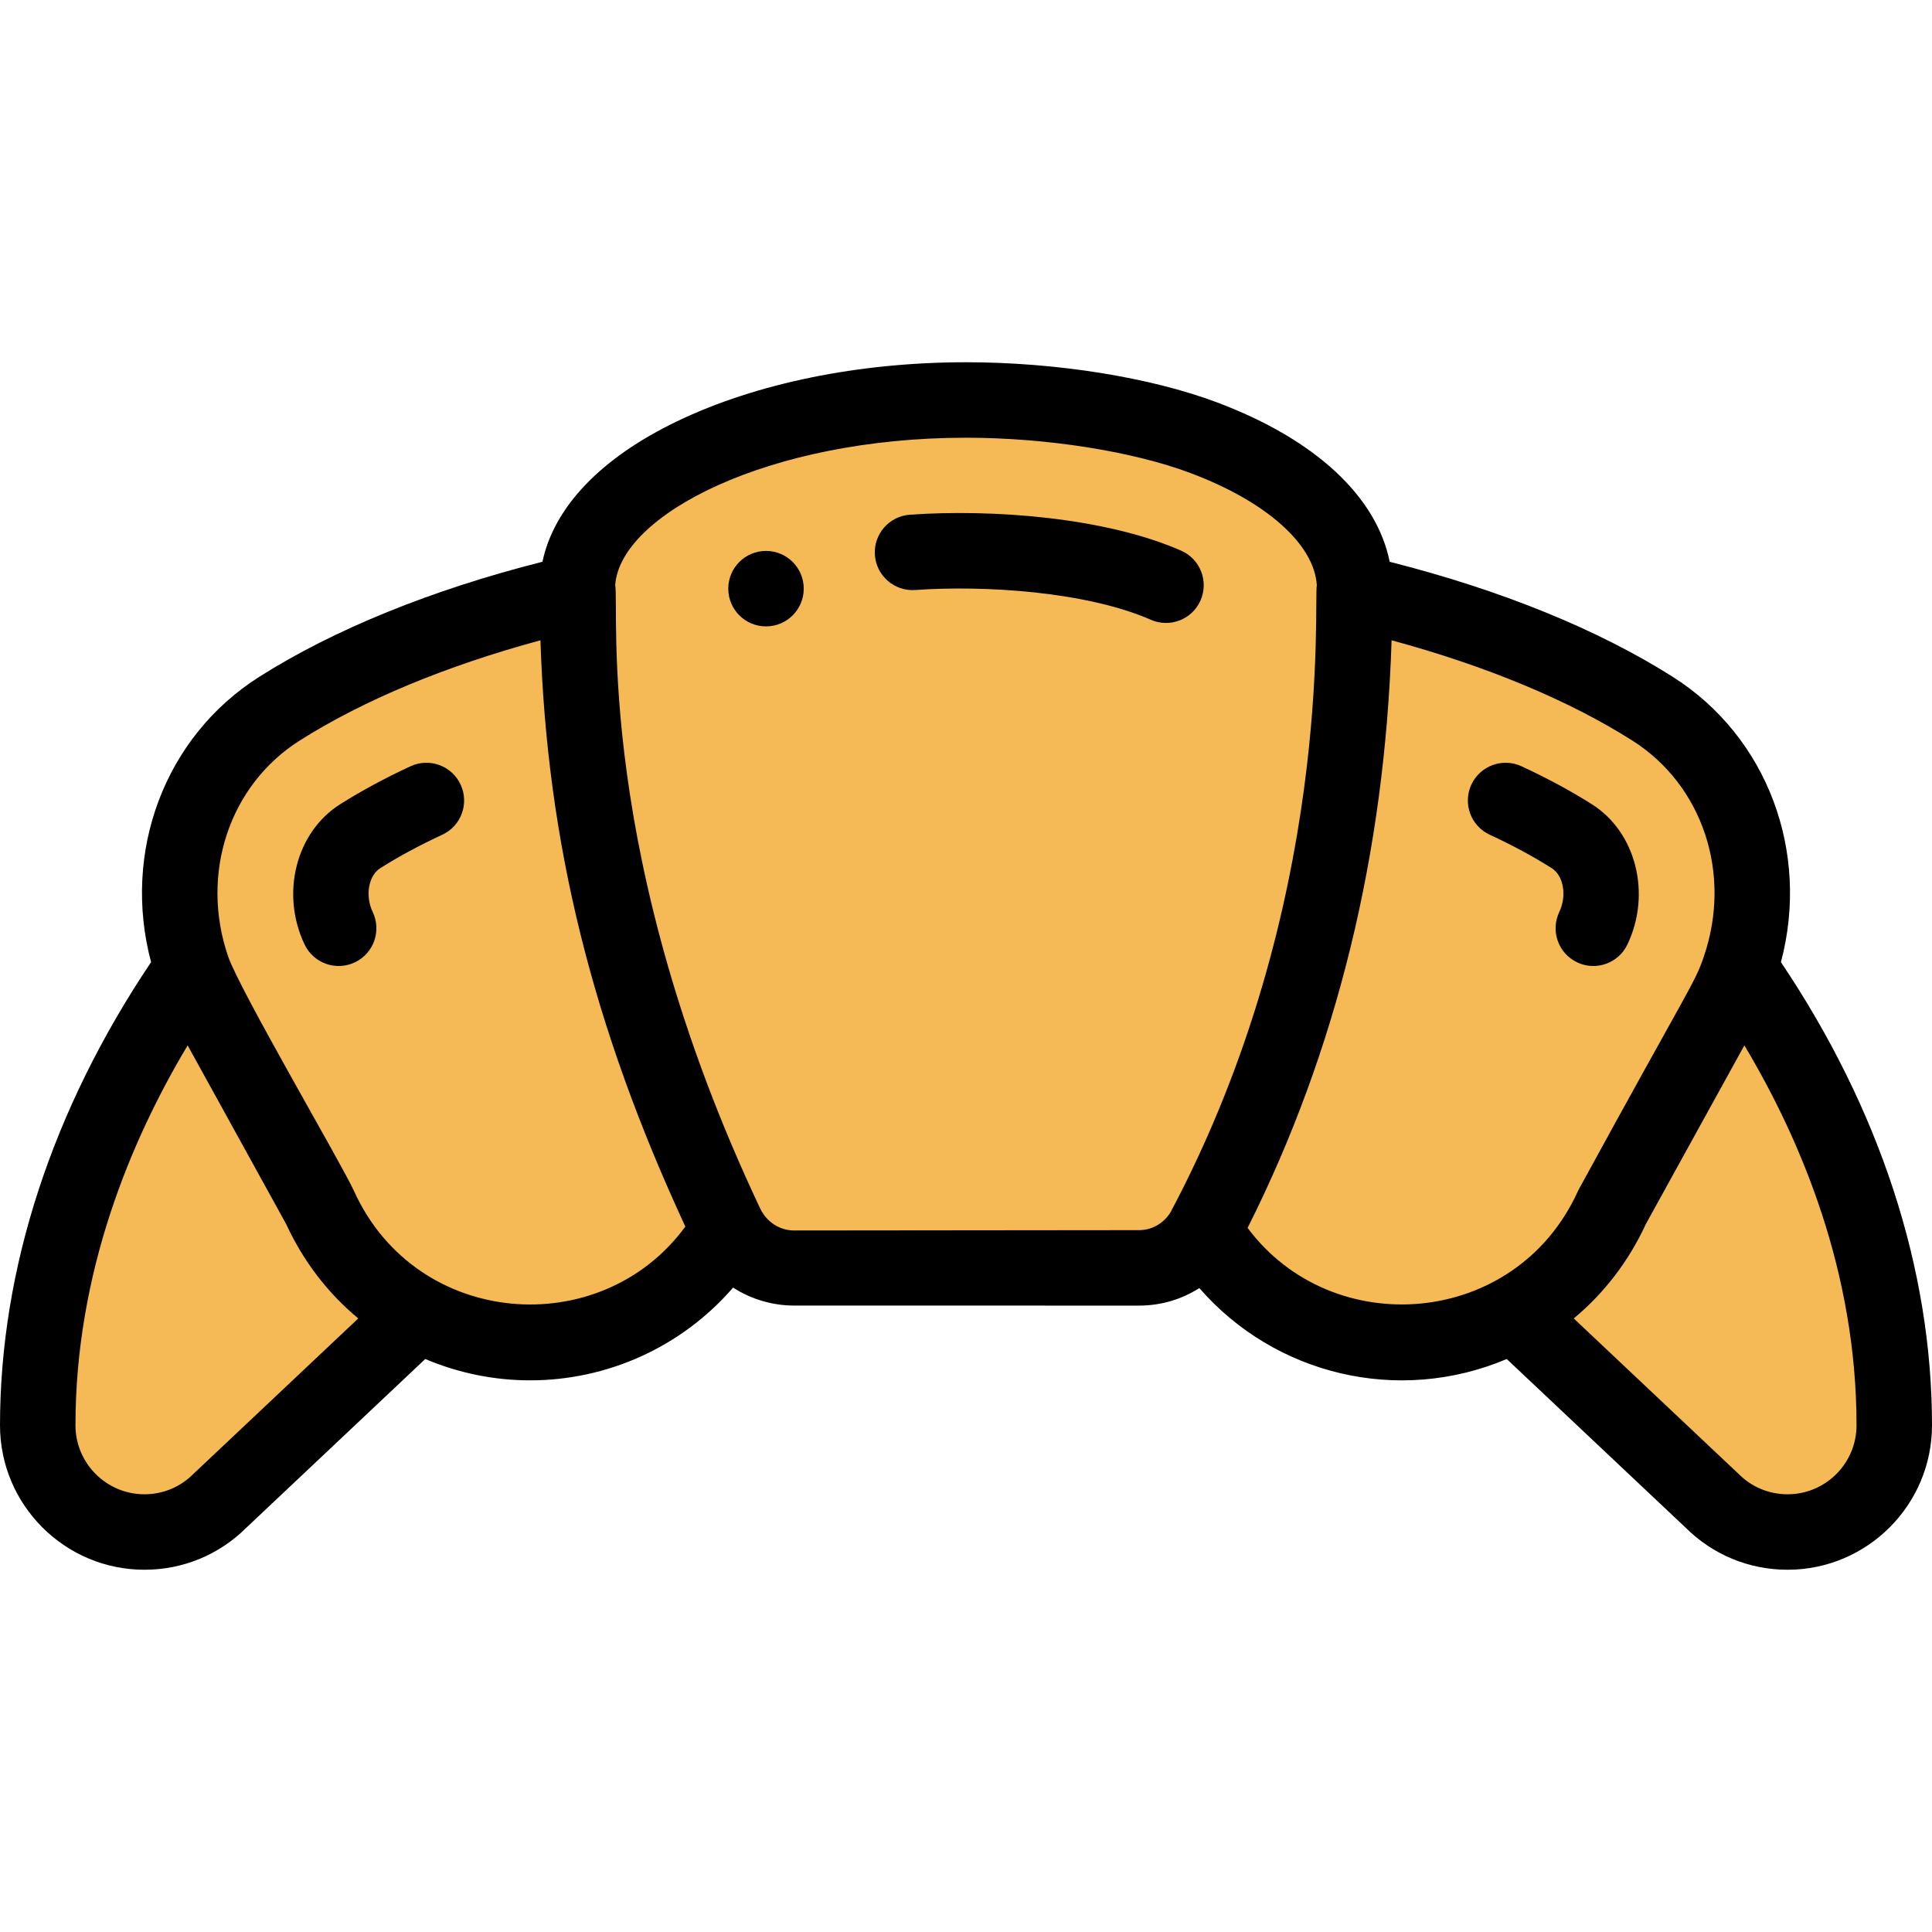
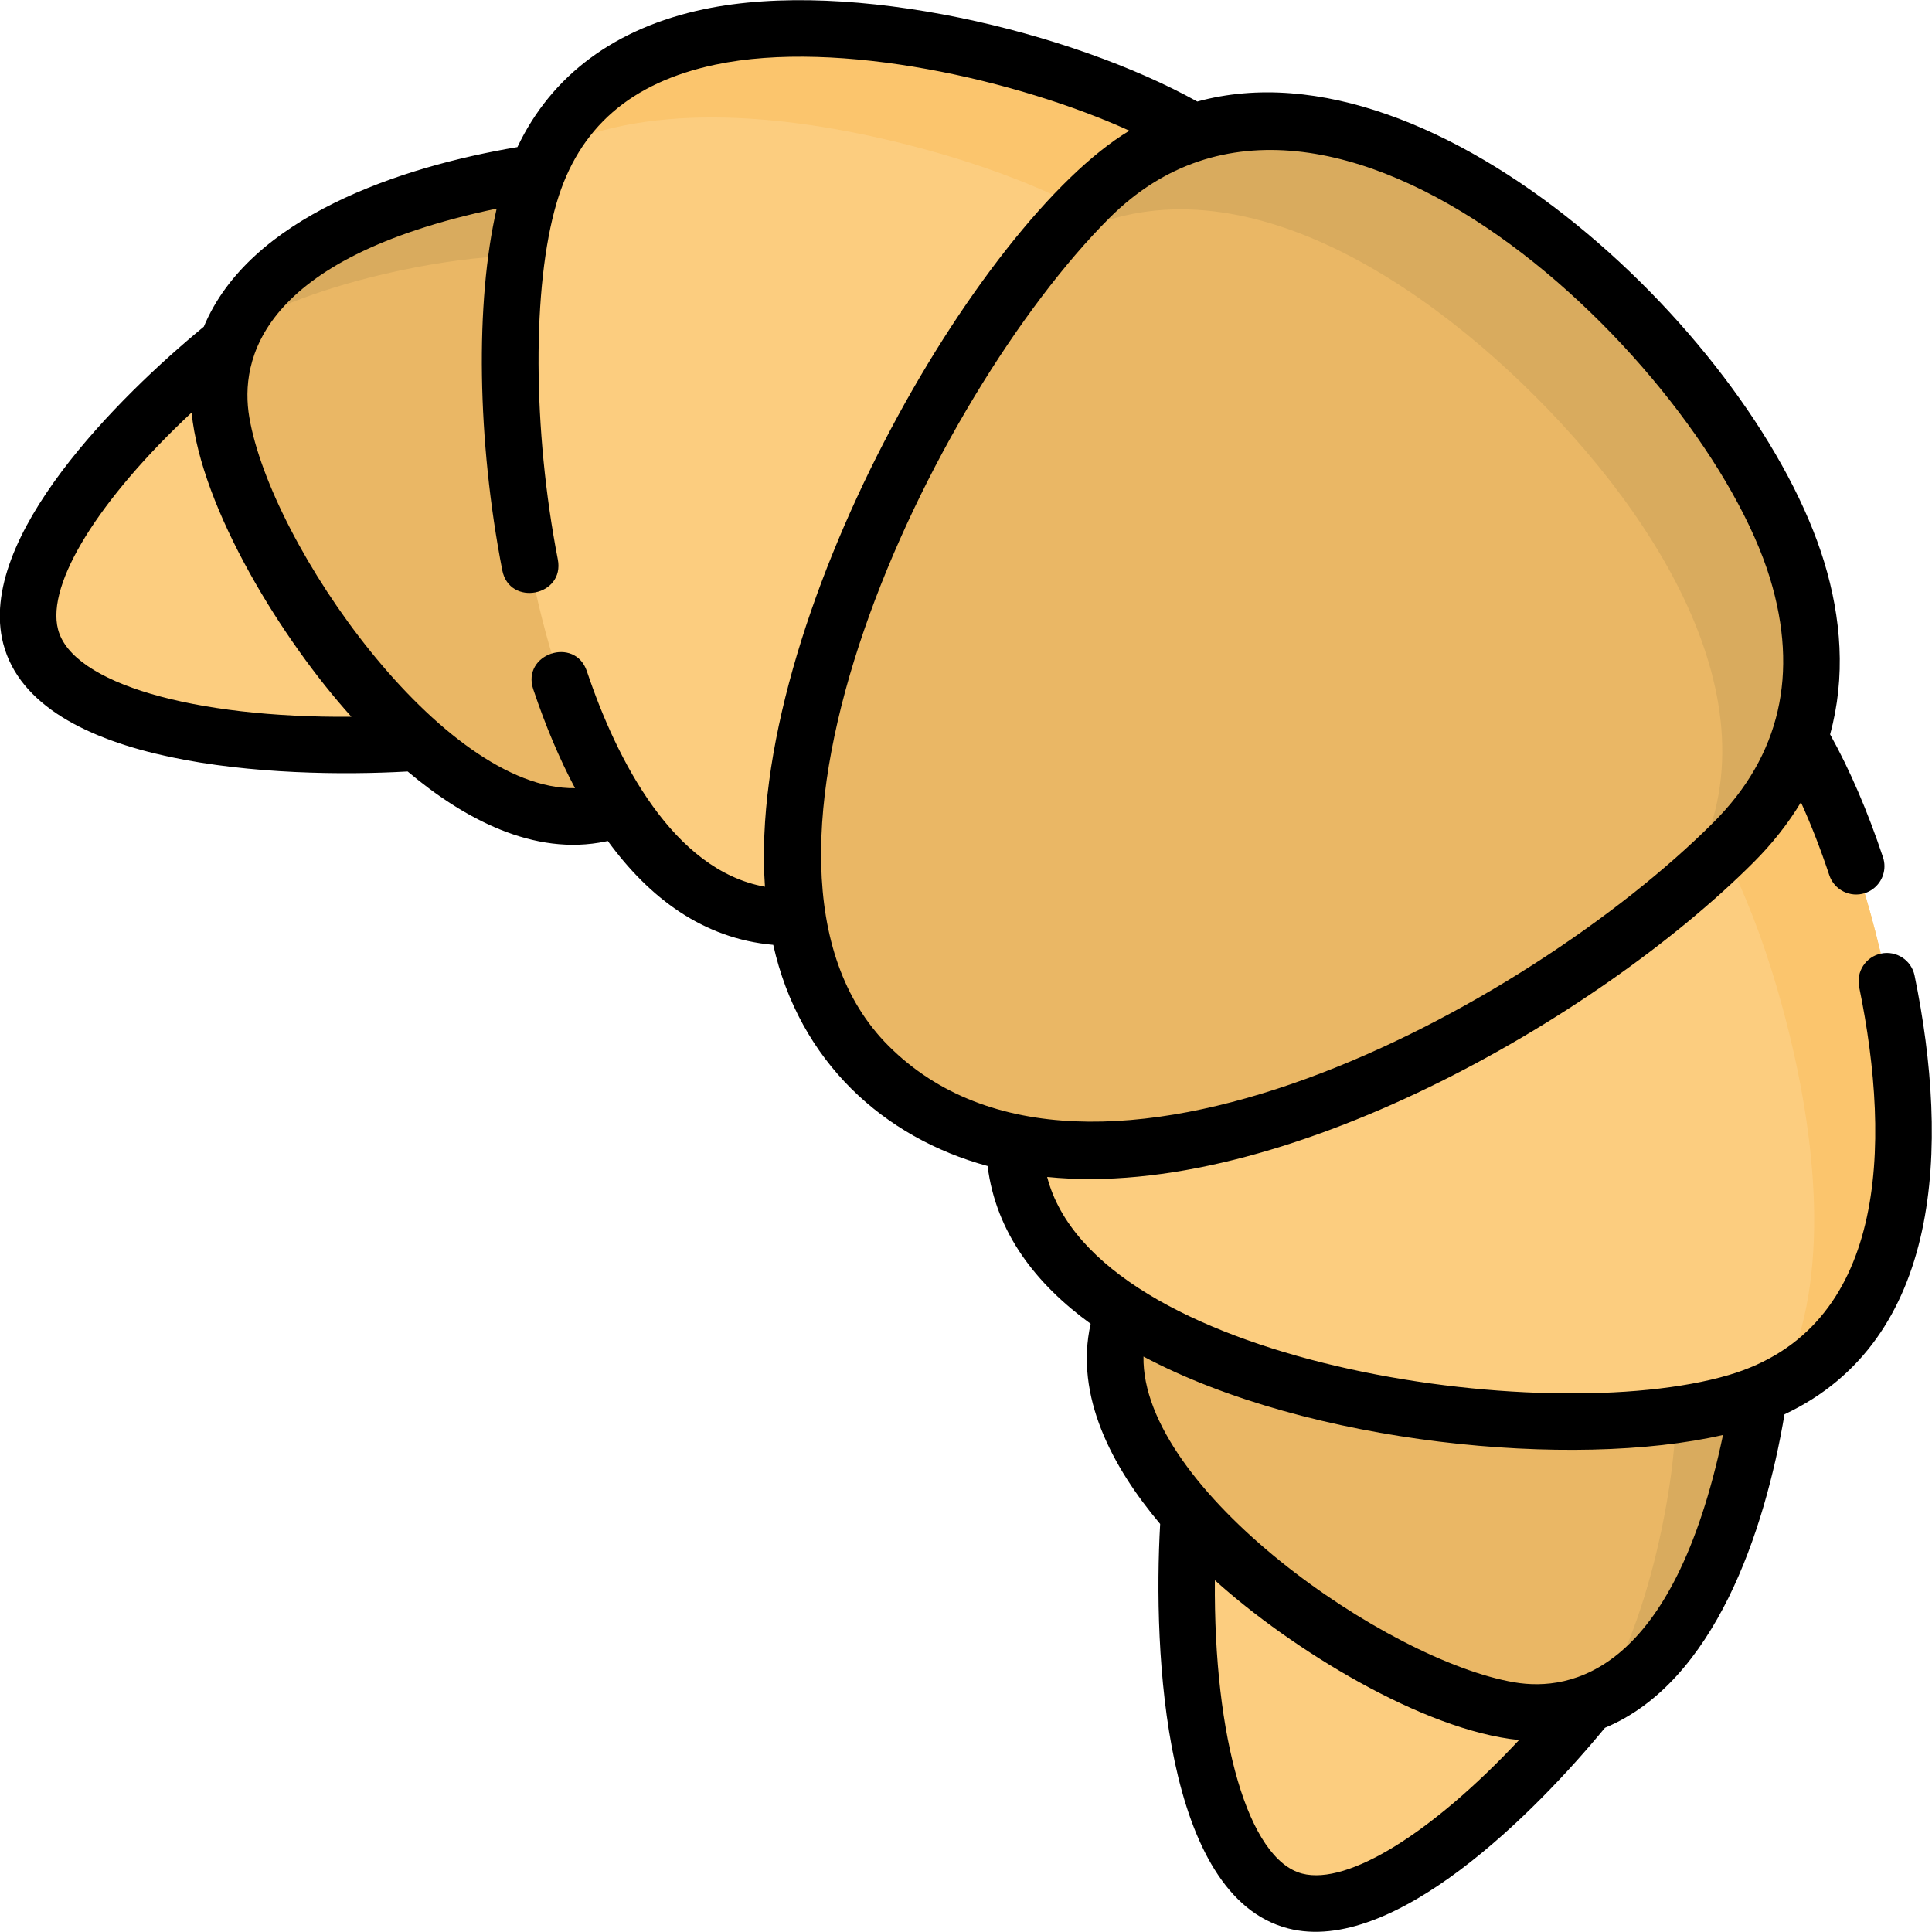
- <svg xmlns="http://www.w3.org/2000/svg" height="512pt" viewBox="0 -96 512 512" width="512pt">
-   <path d="m461.02 160.691h-.008c8.648-25.23.078-54.18-23.012-68.84-20.441-12.973-47.52-23.633-79-30.941 0-.301 0-.609 0-.91 0-16.34-15.68-30.859-39.941-39.98-16.719-6.289-40.52-10.02-63.059-10.02-55.23 0-103 22.391-103 50v.91c-31.48 7.309-58.559 17.969-79 30.941-23.09 14.66-31.66 43.609-23.012 68.84h-.008c-23.941 34.297-40.98 76.02-40.98 121.027 0 15.621 12.66 28.281 28.281 28.281 7.508 0 14.699-2.98 20-8.281l52.539-49.539.008-.02c27.113 14.859 64.062 8.012 82.172-22.16l.129-.078c3.512 6.207 10.121 10.066 17.332 10.066l91.398.012c7.16 0 13.582-3.828 17.16-9.961 18.121 30.141 55.051 36.98 82.152 22.121l.008.02 52.539 49.539c5.301 5.301 12.492 8.281 20 8.281 15.621 0 28.281-12.66 28.281-28.281 0-45.008-17.039-86.73-40.98-121.027zm0 0" fill="#f5b955" />
-   <path d="m203 50c-5.52 0-10 4.48-10 10s4.48 10 10 10 10-4.48 10-10-4.48-10-10-10zm0 0" />
-   <path d="m108.793 107.066c-6.797 3.148-13.09 6.551-18.703 10.105-11.672 7.395-15.785 23.707-9.363 37.141 2.395 5.008 8.379 7.082 13.336 4.707 4.98-2.379 7.09-8.352 4.707-13.332-2.055-4.305-1.133-9.625 2.016-11.617 4.887-3.094 10.406-6.074 16.418-8.859 5.012-2.32 7.191-8.266 4.867-13.277-2.32-5.012-8.266-7.188-13.277-4.867zm0 0" />
-   <path d="m443.359 83.406c-19.855-12.598-45.699-23.09-75.078-30.527-3.488-17.32-19.707-32.445-45.699-42.219-17.746-6.676-42.637-10.66-66.582-10.66-28.363 0-55.547 5.551-76.539 15.633-20.242 9.719-32.645 22.75-35.707 37.238-29.395 7.438-55.25 17.934-75.113 30.535-25.043 15.902-36.355 46.41-28.605 75.57-26.207 39-40.035 81.344-40.035 122.742 0 21.109 17.172 38.281 38.281 38.281 10.176 0 19.742-3.941 26.957-11.098l47.457-44.75c9.023 3.816 18.461 5.656 27.793 5.656 20.289 0 40.047-8.691 53.785-24.582 4.75 3.047 10.344 4.762 16.188 4.762l91.398.012c5.805 0 11.293-1.652 15.977-4.645 19.91 22.922 52.652 30.992 81.469 18.801l47.457 44.746c7.215 7.156 16.781 11.098 26.957 11.098 21.109 0 38.281-17.172 38.281-38.281 0-41.402-13.828-83.742-40.035-122.742 7.746-29.172-3.57-59.672-28.605-75.57zm-391.941 211.039c-.07.066-.141.133-.211.203-3.449 3.453-8.043 5.352-12.926 5.352-10.082 0-18.281-8.199-18.281-18.281 0-40.445 14.574-75.336 29.727-100.684l26.078 47.297c4.555 9.883 11.066 18.371 19.141 25.07zm42.426-74.754c-3.348-7.367-30.355-53.32-33.395-62.246-7.484-21.828.293-45.332 18.91-57.152 16.887-10.715 38.789-19.82 63.867-26.609 1.727 53.68 13.777 102.281 38.398 155.371-22.453 30.652-71.301 26.891-87.781-9.363zm208.016 10.309-91.398.09c-3.598 0-7.129-2-8.98-5.777-44.113-93.23-37.301-158.996-38.445-165.246 1.277-18.637 40.613-39.066 92.965-39.066 21.344 0 44.156 3.594 59.539 9.379 20.062 7.543 32.734 18.84 33.43 29.688-.859 4.668 4.668 84.484-38.793 166.246-1.859 2.934-4.93 4.688-8.316 4.688zm28.766-.598c23.566-46.871 36.379-99.168 38.156-155.719 25.07 6.789 46.973 15.895 63.859 26.609 18.617 11.82 26.395 35.324 18.902 57.176-2.48 7.289-3.172 6.855-33.039 61.535-.125.223-.242.453-.348.688-16.457 36.195-65.047 39.902-87.531 9.711zm143.094 70.598c-4.883 0-9.477-1.898-12.93-5.352-.066-.07-.137-.137-.211-.203l-43.523-41.043c8.074-6.703 14.586-15.191 19.141-25.07l26.078-47.297c15.152 25.348 29.727 60.234 29.727 100.684 0 10.082-8.199 18.281-18.281 18.281zm0 0" />
-   <path d="m413.227 145.688c-2.379 4.98-.273 10.953 4.711 13.336 4.957 2.371 10.941.293 13.332-4.711 6.422-13.43 2.316-29.742-9.352-37.141-5.656-3.582-11.957-6.98-18.727-10.109-5.012-2.312-10.953-.129-13.27 4.883-2.316 5.016-.129 10.957 4.883 13.273 5.977 2.762 11.5 5.738 16.41 8.848 3.148 1.996 4.07 7.316 2.012 11.621zm0 0" />
-   <path d="m318.156 63.109c2.219-5.059-.078-10.957-5.137-13.176-20.125-8.836-50.004-11.066-71.891-9.531-5.512.391-9.664 5.172-9.273 10.68.387 5.512 5.164 9.656 10.676 9.273 18.531-1.309 45.508.457 62.449 7.891 5.047 2.215 10.949-.066 13.176-5.137zm0 0" />
+ <svg xmlns="http://www.w3.org/2000/svg" version="1.1" width="512" height="512" x="0" y="0" viewBox="0 0 512 512" style="enable-background:new 0 0 512 512" xml:space="preserve" class="">
+   <g transform="matrix(6.123233995736766e-17,-1,1,6.123233995736766e-17,-0.04773325,511.9514)">
+     <path d="m320.641 146.004c-9.898-33.105-11.172-129.039 22.609-137.836 32.863-8.555 96.762 67.176 106.66 100.281 9.621 32.188-18.434 49.988-49.398 58.051-30.969 8.062-70.25 11.691-79.871-20.496zm0 0" fill="#fccd7f" data-original="#fccd7f" style="" class="" />
+     <path d="m433.48 217.82c-37.281 6.301-128.094-15.414-137.184-58.809-8.84-42.215 66.582-93.996 103.867-100.297 36.25-6.125 55.547 31.797 63.875 71.574 8.332 39.773 5.695 81.406-30.559 87.531zm0 0" fill="#eab765" data-original="#eab765" style="" class="" />
+     <path d="m464.043 130.289c-6.246-29.816-18.652-58.59-39.742-68.551 7.457 12.746 12.68 28.66 16.078 44.887 8.328 39.777 5.691 81.406-30.559 87.531-25.93 4.383-77.75-4.789-109.965-25.383 19.383 36.852 99.254 54.855 133.629 49.047 36.25-6.125 38.887-47.758 30.559-87.531zm0 0" fill="#d9ab5e" data-original="#d9ab5e" style="" class="" />
+     <path d="m406.43 351.133c-50.383-14.828-150.855-95.387-136.16-152.875 14.293-55.922 139.652-72.727 190.035-57.898 48.988 14.418 50.34 71.477 36.871 124.168-13.469 52.695-41.758 101.023-90.746 86.605zm0 0" fill="#fccd7f" data-original="#fccd7f" style="" class="" />
+     <path d="m471.66 144.879c13.141 25.051 10.68 61.453 1.855 95.984-13.473 52.695-41.762 101.023-90.75 86.605-22.105-6.504-53.852-25.664-81.285-49.977 30.672 35 76.047 65.133 104.949 73.641 48.984 14.418 77.277-33.91 90.746-86.605 12.336-48.262 12.23-100.18-25.516-119.648zm0 0" fill="#fbc56d" data-original="#fbc56d" style="" />
+     <path d="m146.004 320.641c-33.105-9.898-129.039-11.176-137.832 22.609-8.559 32.863 67.176 96.762 100.277 106.656 32.191 9.625 49.992-18.43 58.051-49.398 8.062-30.965 11.691-70.246-20.496-79.867zm0 0" fill="#fccd7f" data-original="#fccd7f" style="" class="" />
+     <path d="m217.82 433.48c6.301-37.281-15.414-128.098-58.809-137.184-42.215-8.84-93.996 66.582-100.297 103.863-6.125 36.254 31.797 55.551 71.574 63.879 39.777 8.328 81.406 5.691 87.531-30.559zm0 0" fill="#eab765" data-original="#eab765" style="" class="" />
+     <path d="m168.777 299.855c20.59 32.215 29.762 84.031 25.383 109.965-6.129 36.25-47.758 38.887-87.535 30.559-16.223-3.398-32.141-8.625-44.887-16.078 9.961 21.09 38.734 33.496 68.551 39.738 39.777 8.332 81.406 5.691 87.531-30.559 5.809-34.371-12.195-114.242-49.043-133.625zm0 0" fill="#d9ab5e" data-original="#d9ab5e" style="" class="" />
+     <path d="m351.133 406.43c-14.828-50.383-95.383-150.855-152.871-136.16-55.926 14.293-72.73 139.648-57.898 190.035 14.418 48.984 71.473 50.34 124.164 36.871 52.695-13.469 101.023-41.762 86.605-90.746zm0 0" fill="#fccd7f" data-original="#fccd7f" style="" class="" />
+     <path d="m351.133 406.43c-8.508-28.902-38.641-74.277-73.641-104.949 24.312 27.434 43.473 59.18 49.98 81.285 14.418 48.988-33.914 77.277-86.605 90.75-34.531 8.824-70.934 11.285-95.988-1.855 19.469 37.746 71.387 37.852 119.648 25.516 52.695-13.469 101.023-41.762 86.605-90.746zm0 0" fill="#fbc56d" data-original="#fbc56d" style="" />
+     <path d="m288.727 459.461c-44.594-44.59-119.434-169.051-59.242-229.246 54.68-54.68 185.387 13.918 229.98 58.512 43.355 43.355 11.137 101.812-28.895 141.844-40.027 40.027-98.488 72.25-141.844 28.891zm0 0" fill="#eab765" data-original="#eab765" style="" class="" />
+     <path d="m459.465 288.727c-4.207-4.207-9.18-8.625-14.781-13.137 29.34 41.941-.906 94.445-37.777 131.316-37.07 37.074-89.949 67.441-132 37.281 4.793 5.766 9.453 10.91 13.82 15.273 43.355 43.359 101.812 11.137 141.844-28.891 40.027-40.031 72.25-98.488 28.895-141.844zm0 0" fill="#d9ab5e" data-original="#d9ab5e" style="" class="" />
+     <path d="m509.5 186.543c-4.953-23.473-17.488-40.34-36.527-49.375-5.211-30.965-18.516-70.984-47.598-83.105-18.344-22.305-56.008-60.441-84.016-53.152-32.871 8.559-35.777 73.195-33.859 107.172-12.508 14.855-22.527 33.449-18.543 52.469.039.191.082.383.125.57-15.082 10.992-25.891 25.25-27.527 43.84-30.934 6.918-51.113 29.258-58.609 56.805-17.762 2.234-31.328 12.895-41.812 27.316-19.125-4.316-37.961 5.711-53.051 18.418-34.066-1.926-98.617 1.012-107.172 33.859-7.297 28.039 30.941 65.75 53.156 84.02 12.121 29.078 52.133 42.375 83.078 47.586 19.648 41.855 71.012 43.77 116.273 34.469 4.059-.832 6.672-4.797 5.84-8.855-.836-4.055-4.801-6.668-8.855-5.836-42.426 8.715-90.555 7.207-102.848-34.555-14.422-49 3.25-167.941 52.492-180.633-6.309 61.742 41.914 145.75 83.375 187.211 4.996 4.996 10.312 9.184 15.918 12.547-5.953 2.707-12.406 5.219-19.309 7.516-3.93 1.309-6.059 5.555-4.75 9.488 1.047 3.141 3.977 5.133 7.117 5.133.785 0 1.582-.125 2.371-.387 12.164-4.051 23.105-8.758 32.57-14.016 15.25 4.184 30.859 2.953 45.742-1.586 58.262-17.777 139.516-102.09 121.965-166.121 18.418-33.137 32.734-91.531 24.453-130.797zm-458.676 216.07c-24.422-22.824-38.57-45.285-35.395-57.473 3.719-14.289 35.945-23.496 77.742-23.137-18.223 20.176-39.812 55.195-42.348 80.609zm80.844 54.051c-62.926-13.219-68.086-40.289-65.559-55.254 5.734-33.914 51.227-98.926 86.344-98.328-23.328 43.859-29.891 114.039-20.785 153.582zm213.473-441.234c12.184-3.18 34.648 10.969 57.473 35.391-25.645 2.566-60.48 24.172-80.609 42.352-.359-41.801 8.848-74.023 23.137-77.742zm13.566 453.684c-25.281 7.711-47.043 2.684-64.676-14.953-49.52-49.52-112.086-165.801-59.242-218.641 48.32-48.32 172.418 11.559 219.371 58.508 58.465 58.465-38.961 157.848-95.453 175.086zm118.613-169.766c-23.941-39.859-129.602-101.484-200.359-96.582 4.34-24.301 33.621-39.312 57.082-47.18 9.398-3.148 4.648-17.383-4.766-14.219-9.727 3.258-18.469 6.961-26.195 11.066-.57-35.059 64.332-80.578 98.332-86.324 14.961-2.527 42.031 2.633 55.254 65.559-24.754-5.691-61.457-5.199-95.824 1.484-9.742 1.895-6.875 16.617 2.863 14.723 34.422-6.691 72.391-6.82 94.48-.32 19.914 5.863 31.898 19.629 36.637 42.082 6.902 32.73-4.254 80.598-17.504 109.711zm0 0" fill="#000000" data-original="#000000" style="" class="" />
+   </g>
</svg>
